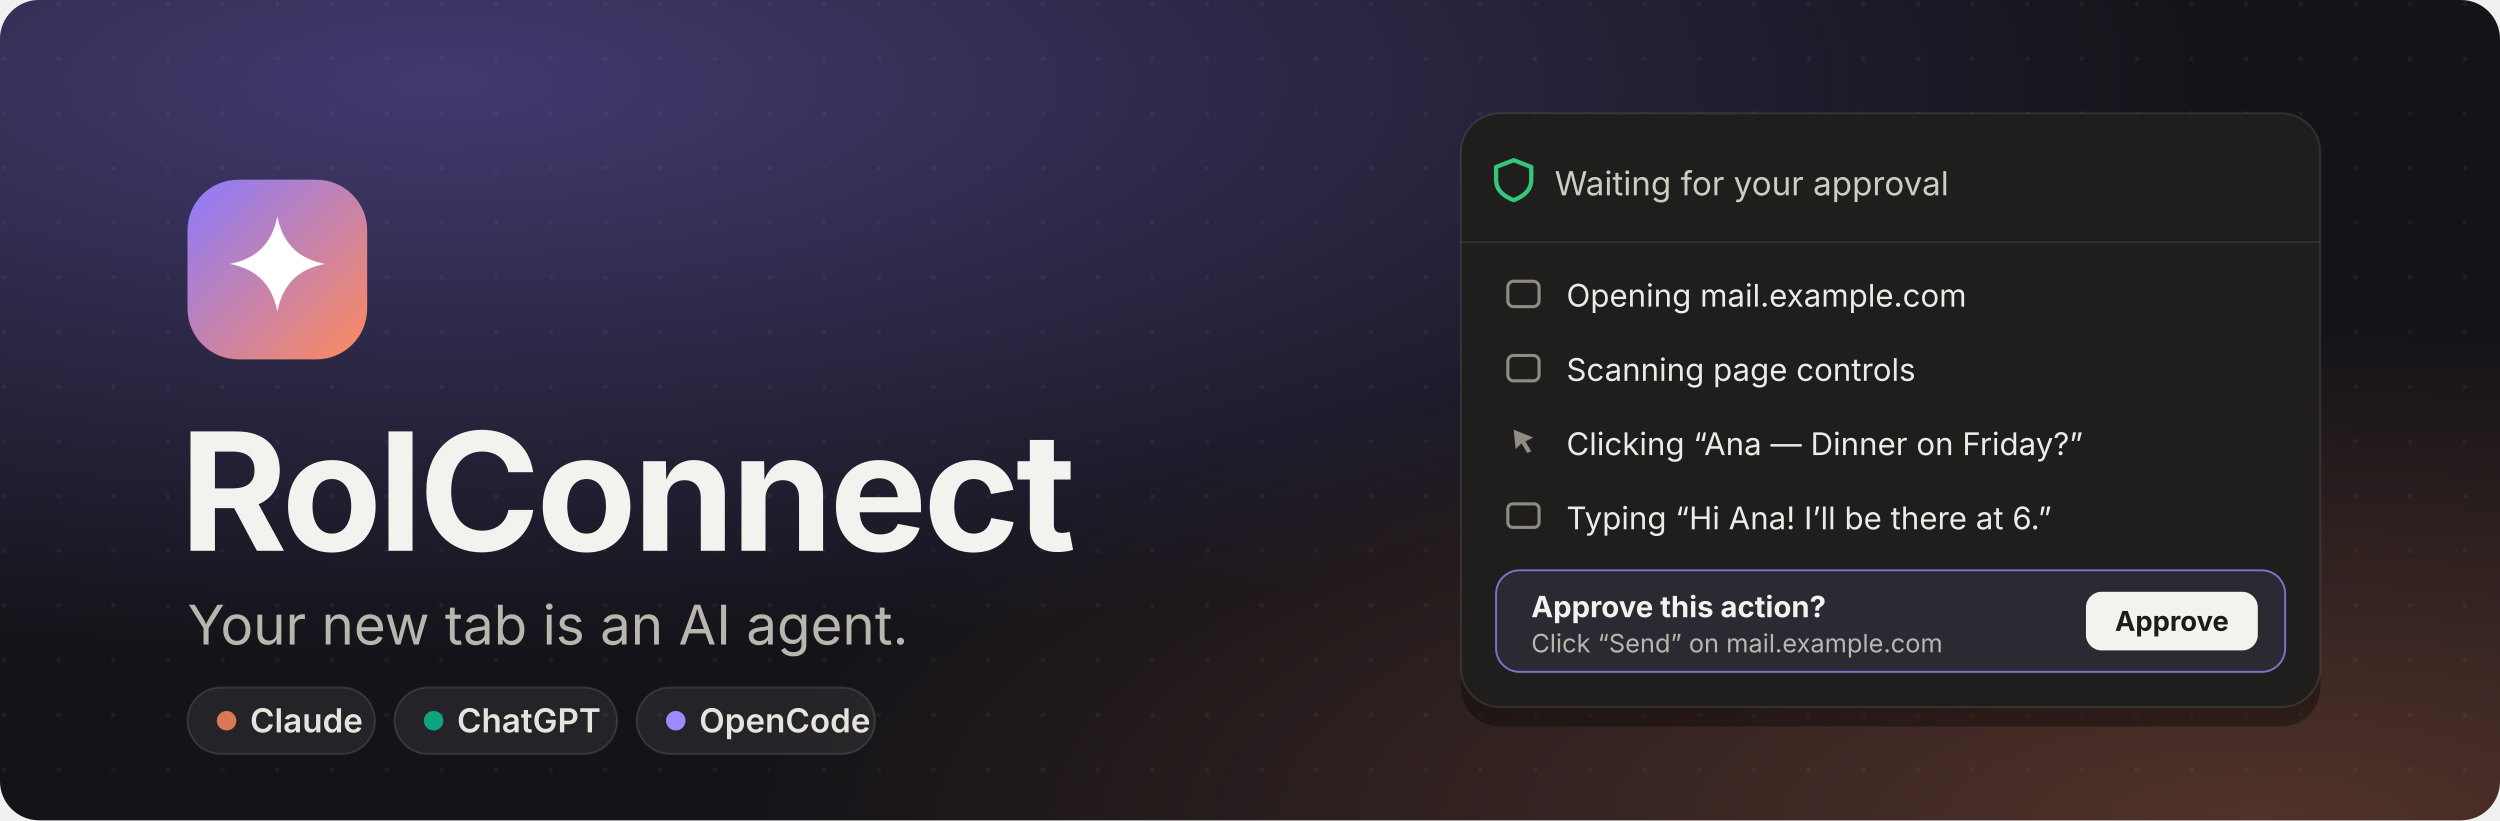
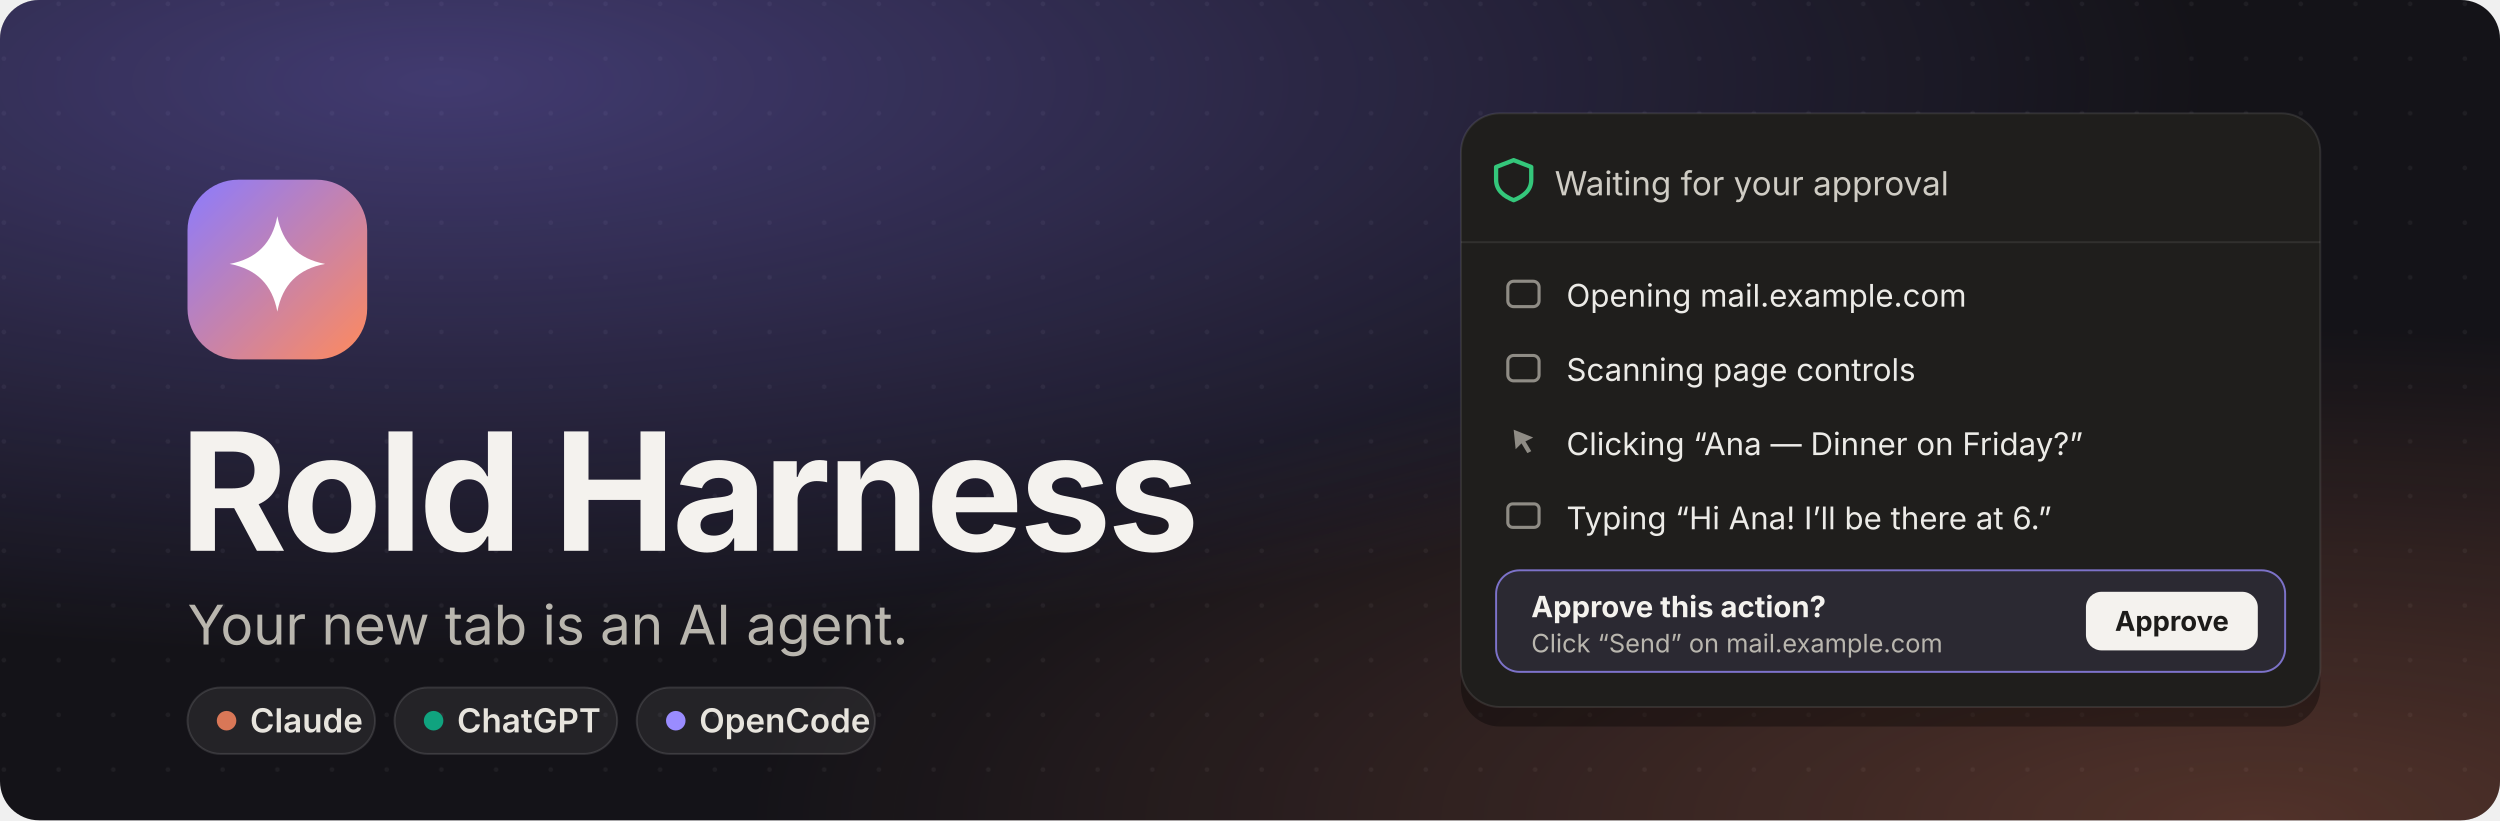
<svg xmlns="http://www.w3.org/2000/svg" width="1280" height="420" viewBox="0 0 1280 420" role="img" aria-labelledby="t d">
  <defs>
    <clipPath id="frame">
      <rect width="1280" height="420" rx="20" />
    </clipPath>
    <linearGradient id="logo" x1="0" y1="0" x2="1" y2="1">
      <stop offset="0" stop-color="#8b7bff" />
      <stop offset="1" stop-color="#ff8a5c" />
    </linearGradient>
    <radialGradient id="glowA" cx="0.18" cy="0.1" r="0.7">
      <stop offset="0" stop-color="#8b7bff" stop-opacity="0.38" />
      <stop offset="1" stop-color="#8b7bff" stop-opacity="0" />
    </radialGradient>
    <radialGradient id="glowB" cx="0.9" cy="1" r="0.6">
      <stop offset="0" stop-color="#ff8a5c" stop-opacity="0.26" />
      <stop offset="1" stop-color="#ff8a5c" stop-opacity="0" />
    </radialGradient>
    <pattern id="dots" width="28" height="28" patternUnits="userSpaceOnUse">
      <circle cx="2" cy="2" r="1.2" fill="#ffffff" fill-opacity="0.05" />
    </pattern>
    <style>
      .f { font-family: "Segoe UI Variable Display", "Segoe UI", Inter, system-ui, -apple-system, "Helvetica Neue", Arial, sans-serif; }
    </style>
  </defs>
  <g clip-path="url(#frame)">
    <rect width="1280" height="420" fill="#141318" />
    <rect width="1280" height="420" fill="url(#dots)" />
    <rect width="1280" height="420" fill="url(#glowA)" />
    <rect width="1280" height="420" fill="url(#glowB)" />
    <g transform="translate(96 92)">
      <rect width="92" height="92" rx="26" fill="url(#logo)" />
      <path transform="scale(2.875)" d="M16 6.5c.9 4.8 3.7 7.6 8.5 8.5-4.8.9-7.6 3.7-8.5 8.5-.9-4.8-3.7-7.6-8.5-8.5 4.8-.9 7.6-3.7 8.5-8.5z" fill="#fff" />
    </g>
-     <text class="f" x="92" y="282" font-size="84" font-weight="700" fill="#f4f2ee" letter-spacing="-2">RolConnect</text>
+     <text class="f" x="92" y="282" font-size="84" font-weight="700" fill="#f4f2ee" letter-spacing="-2">Rold Harness</text>
    <text class="f" x="96" y="330" font-size="28" fill="#b9b6ae">Your new tab is an AI agent.</text>
    <g class="f" font-size="17" font-weight="600">
      <rect x="96" y="352" width="96" height="34" rx="17" fill="#ffffff" fill-opacity="0.07" stroke="#ffffff" stroke-opacity="0.12" />
      <circle cx="116" cy="369" r="5" fill="#d97757" />
      <text x="128" y="375" fill="#e7e4dd">Claude</text>
      <rect x="202" y="352" width="114" height="34" rx="17" fill="#ffffff" fill-opacity="0.07" stroke="#ffffff" stroke-opacity="0.12" />
      <circle cx="222" cy="369" r="5" fill="#10a37f" />
      <text x="234" y="375" fill="#e7e4dd">ChatGPT</text>
      <rect x="326" y="352" width="122" height="34" rx="17" fill="#ffffff" fill-opacity="0.07" stroke="#ffffff" stroke-opacity="0.12" />
      <circle cx="346" cy="369" r="5" fill="#9a8cff" />
      <text x="358" y="375" fill="#e7e4dd">OpenCode</text>
    </g>
    <g class="f" transform="translate(748 58)">
      <rect width="440" height="304" rx="20" fill="#000" fill-opacity="0.35" transform="translate(0 10)" />
      <rect width="440" height="304" rx="20" fill="#1f1e1c" stroke="#ffffff" stroke-opacity="0.1" />
      <path d="M27 24 l9 3.5 v6.5 c0 5.5 -4 8.5 -9 10.5 c-5 -2 -9 -5 -9 -10.5 v-6.5z" fill="none" stroke="#34c77b" stroke-width="2.2" stroke-linejoin="round" />
      <text x="48" y="42" font-size="17" fill="#cfccc4">Waiting for your approval</text>
      <line x1="0" y1="66" x2="440" y2="66" stroke="#ffffff" stroke-opacity="0.08" />
      <g font-size="16" fill="#ecebe7">
        <rect x="24" y="86" width="16" height="13" rx="3" fill="none" stroke="#8f8c85" stroke-width="1.6" />
        <text x="54" y="99">Opening mail.example.com</text>
        <rect x="24" y="124" width="16" height="13" rx="3" fill="none" stroke="#8f8c85" stroke-width="1.6" />
        <text x="54" y="137">Scanning page controls</text>
        <path d="M27 162 l10 4 -4 2 3 5 -2 1 -3 -5 -3 3z" fill="#8f8c85" />
        <text x="54" y="175">Clicking “Ana — Dinner on Friday?”</text>
        <rect x="24" y="200" width="16" height="12" rx="2.5" fill="none" stroke="#8f8c85" stroke-width="1.6" />
        <text x="54" y="213">Typing “Hi Ana! I’ll be there at 6.”</text>
      </g>
      <rect x="18" y="234" width="404" height="52" rx="12" fill="#9a8cff" fill-opacity="0.1" stroke="#9a8cff" stroke-opacity="0.75" />
      <text x="36" y="258" font-size="15" font-weight="700" fill="#f4f2ee">Approve this action?</text>
      <text x="36" y="276" font-size="13" fill="#b9b6ae">Click “Send” on mail.example.com</text>
      <rect x="320" y="245" width="88" height="30" rx="8" fill="#f4f2ee" />
      <text x="364" y="265" font-size="14" font-weight="700" fill="#1d1c1a" text-anchor="middle">Approve</text>
    </g>
  </g>
</svg>
